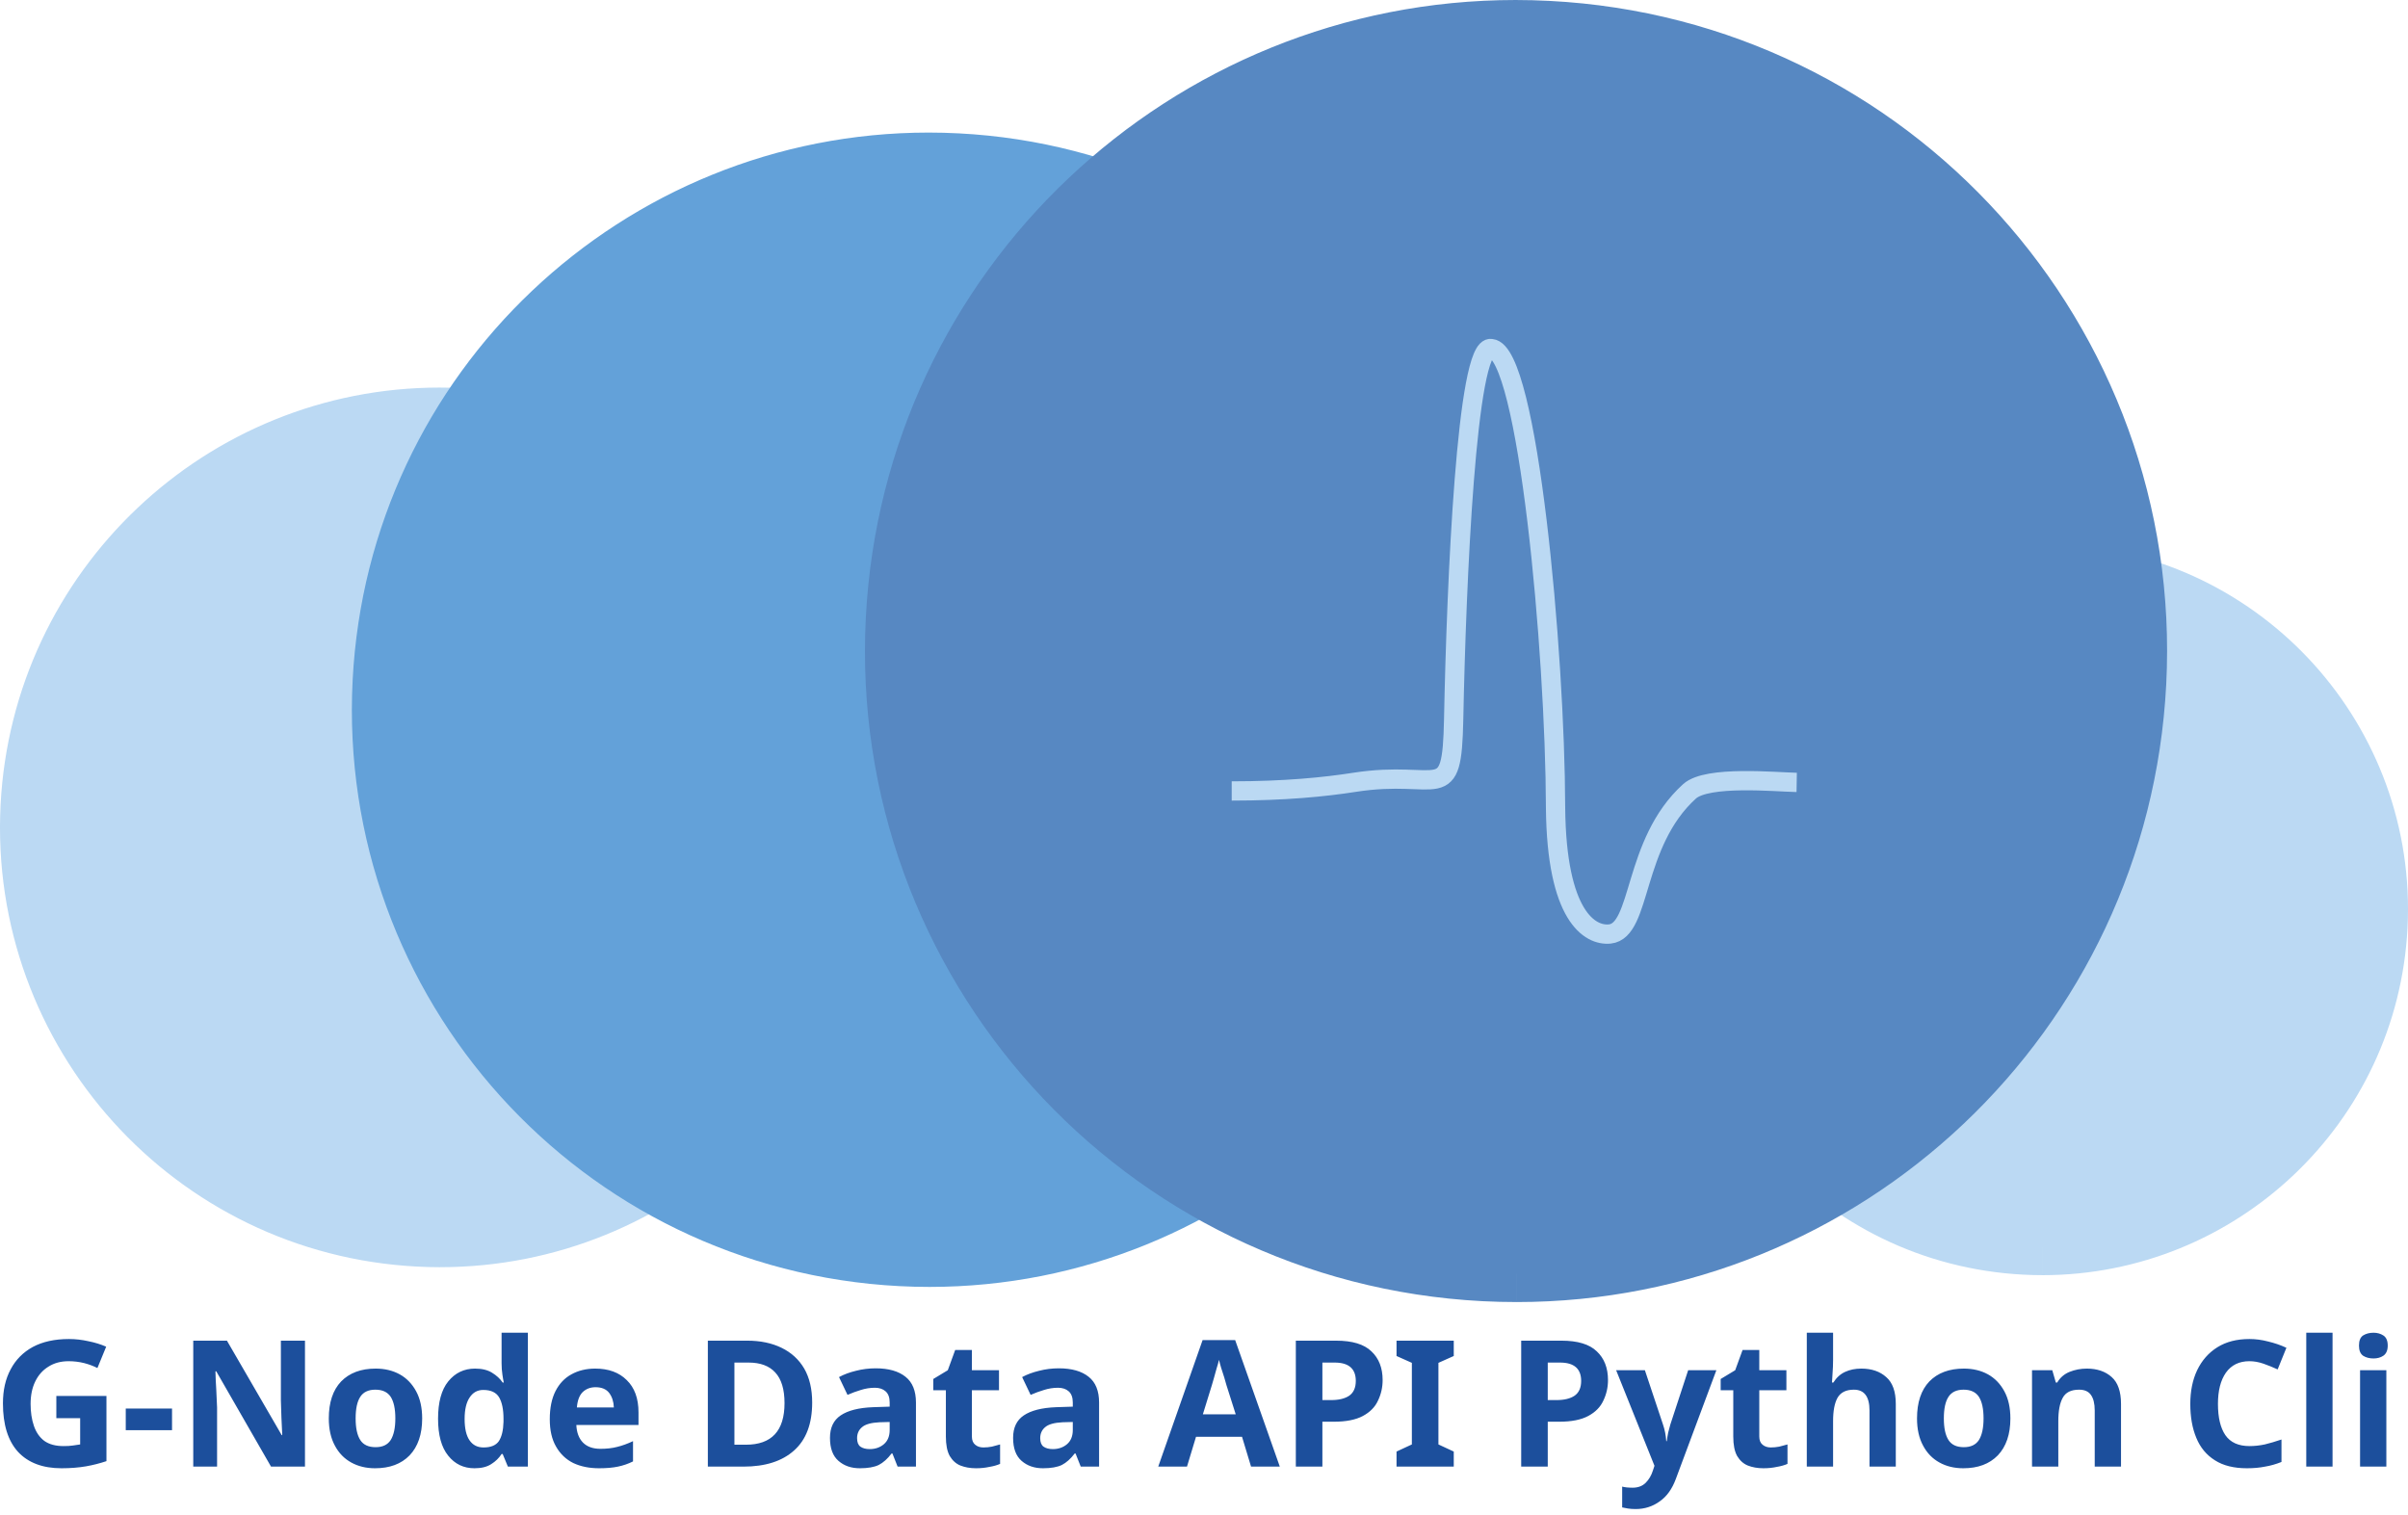
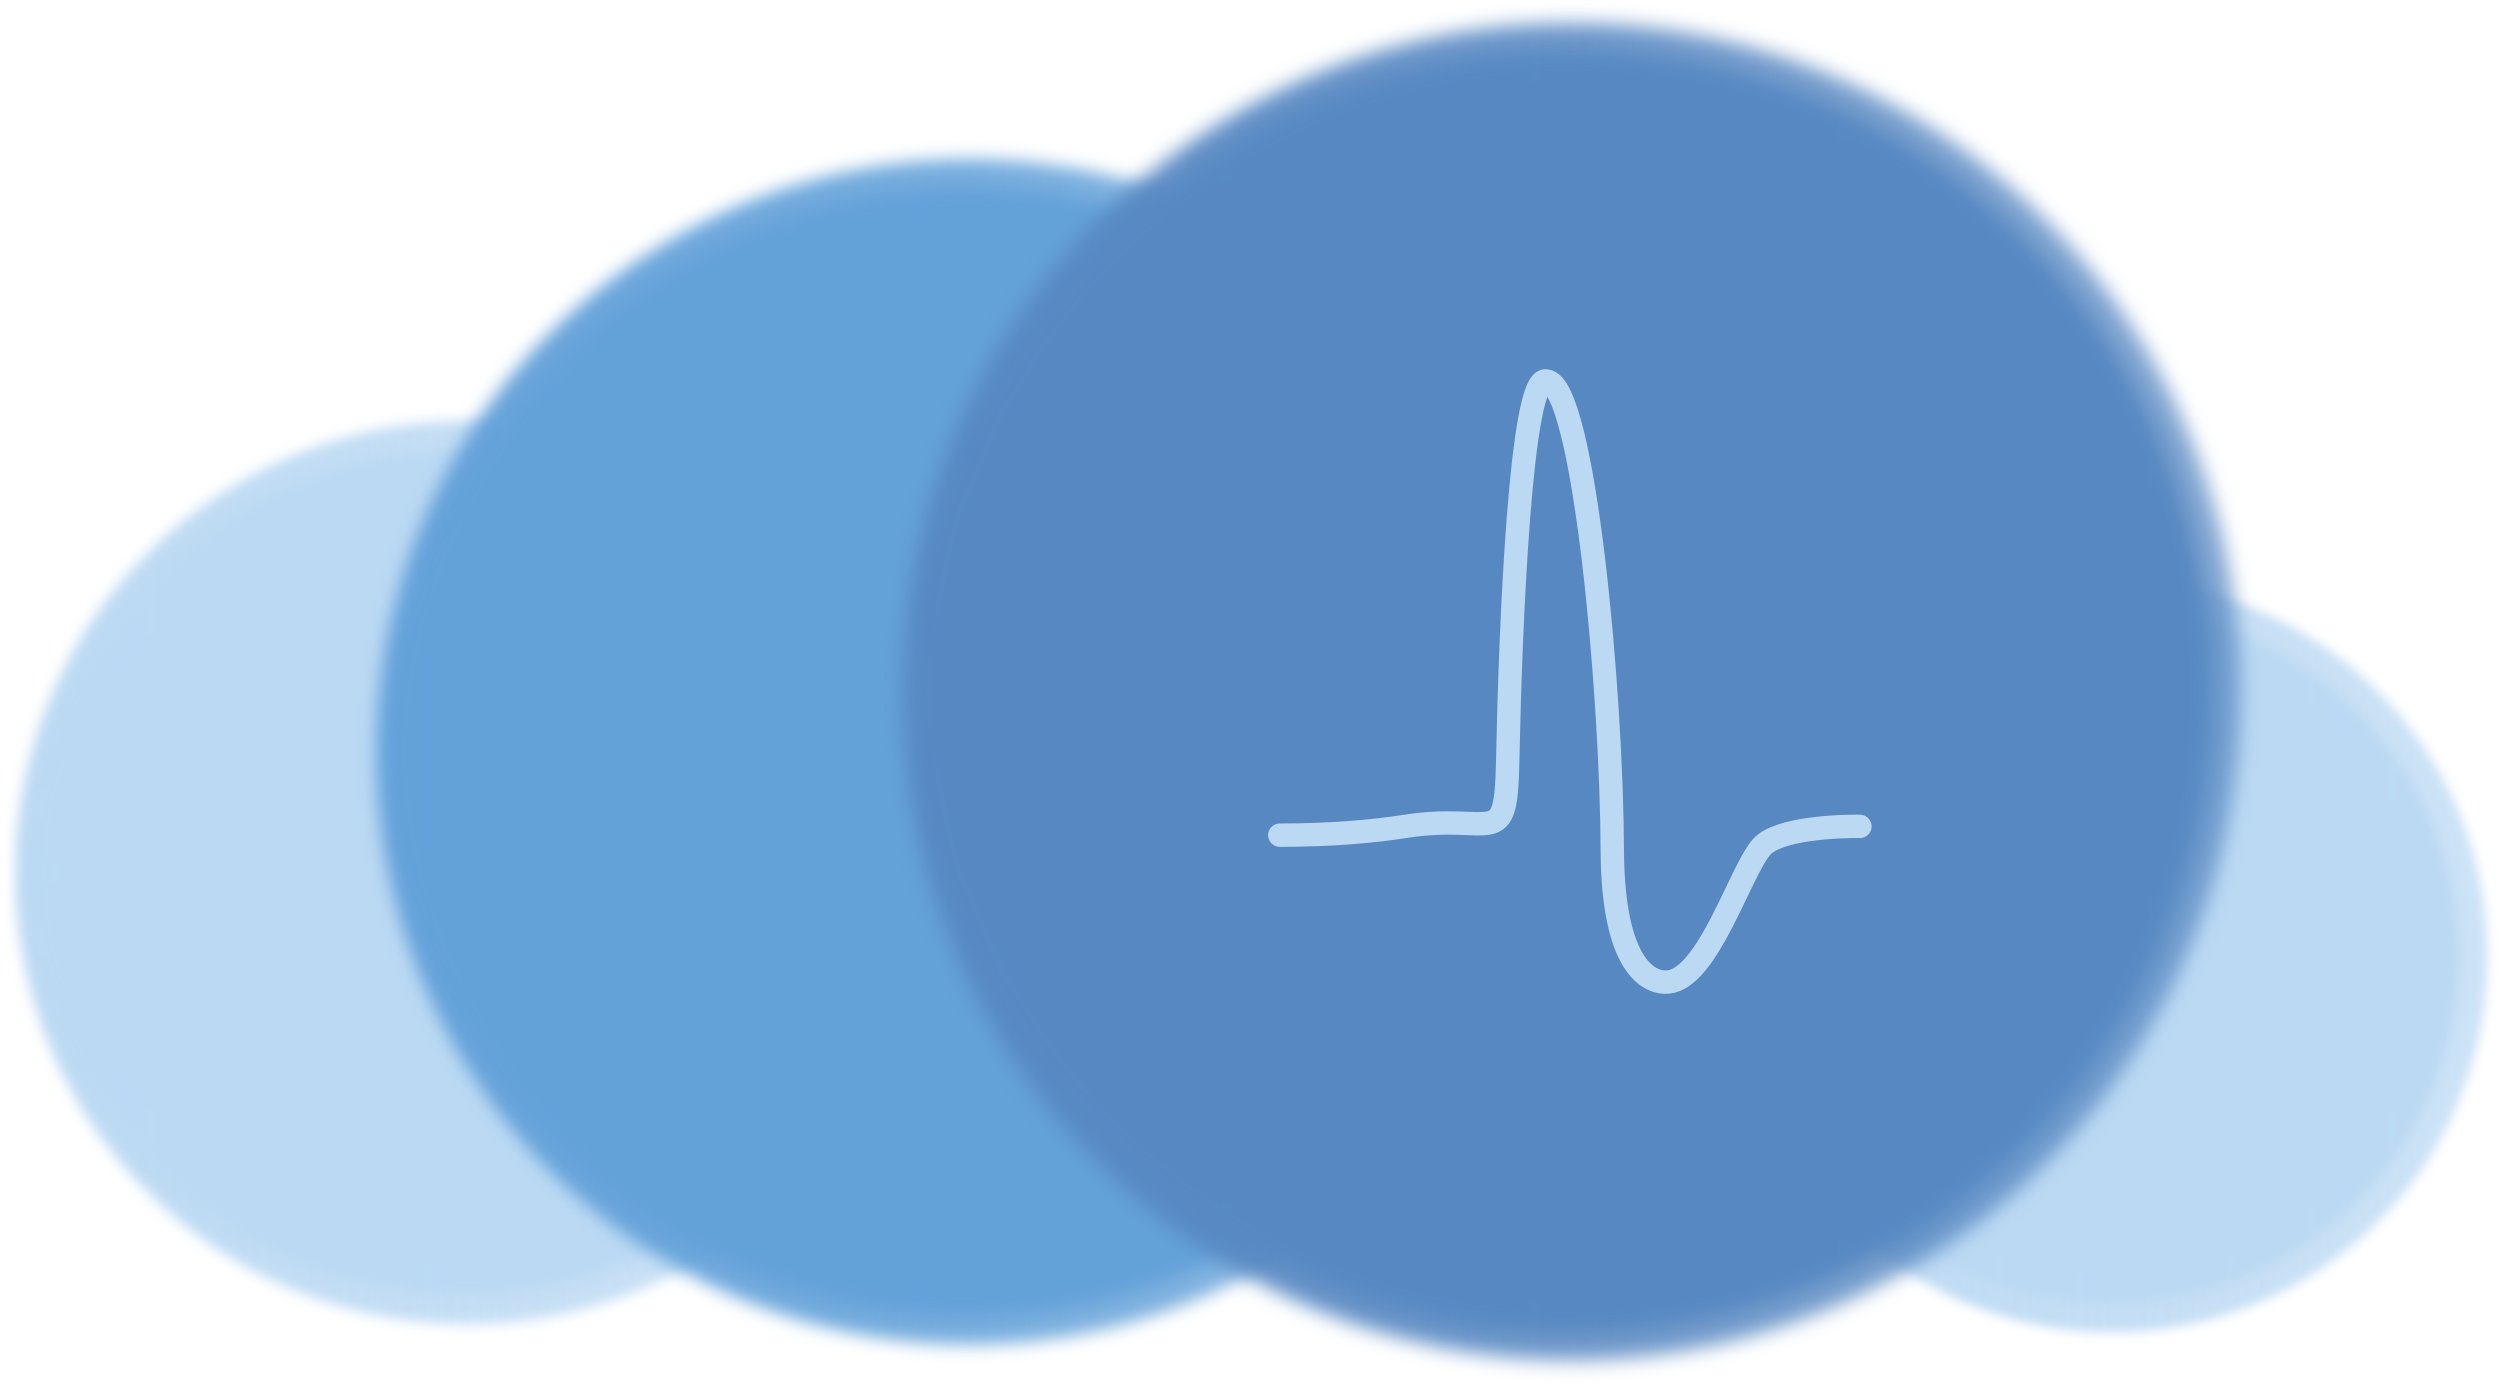
- <svg xmlns="http://www.w3.org/2000/svg" width="137.403" height="86.41" id="svg29696" version="1.1">
-   <defs id="defs29698" />
-   <g id="layer1" transform="translate(21.19141,26.59133)">
-     <path d="m 3.925,44.122 c -0.409,0 -0.818,-0.011 -1.231,-0.033 C -10.265,43.42 -20.228,32.373 -19.56,19.412 -18.912,6.868 -8.535,-2.874 3.885,-2.874 c 0.409,0 0.818,0.01 1.231,0.031 12.957,0.669 22.922,11.716 22.253,24.675 -0.647,12.546 -11.024,22.289 -23.444,22.289" style="fill:#bbd9f3;fill-opacity:1;stroke:#bbd9f3;stroke-width:3.2;stroke-miterlimit:4;stroke-opacity:1;stroke-dasharray:none" id="path34" />
-     <path d="m 31.848,45.247 c -0.544,0 -1.09,-0.014 -1.64,-0.043 C 12.925,44.313 -0.363,29.579 0.529,12.296 1.393,-4.437 15.232,-17.426 31.796,-17.426 c 0.545,0 1.091,0.014 1.641,0.043 17.284,0.891 30.571,15.625 29.68,32.907 C 62.253,32.257 48.412,45.247 31.848,45.247" style="fill:#63a1d9;fill-opacity:1;fill-rule:nonzero;stroke:#63a1d9;stroke-width:3.2;stroke-miterlimit:4;stroke-opacity:1;stroke-dasharray:none" id="path28" />
-     <path d="m 95.348,44.576 c -0.335,0 -0.668,-0.009 -1.006,-0.027 C 83.713,43.998 75.536,34.938 76.086,24.304 76.616,14.012 85.126,6.022 95.312,6.022 c 0.337,0 0.673,0.007 1.015,0.028 10.633,0.545 18.808,9.612 18.259,20.238 -0.532,10.298 -9.047,18.289 -19.237,18.289" style="fill:#bbd9f3;fill-opacity:1;stroke:#bbd9f3;stroke-width:3.2;stroke-miterlimit:4;stroke-opacity:1;stroke-dasharray:none" id="path36" />
-     <path d="m 65.343,46.11 c -0.617,0 -1.238,-0.015 -1.861,-0.047 C 43.875,45.051 28.801,28.336 29.812,8.728 30.792,-10.254 46.492,-24.991 65.286,-24.991 c 0.617,0 1.237,0.016 1.861,0.049 19.608,1.011 34.681,17.728 33.67,37.334 -0.98,18.985 -16.68,33.719 -35.473,33.719" style="fill:#5788c2;fill-opacity:1;fill-rule:nonzero;stroke:#5788c2;stroke-width:3.2;stroke-miterlimit:4;stroke-opacity:1;stroke-dasharray:none" id="path26" />
-     <path style="fill:none;stroke:#bbd9f3;stroke-width:1.1;stroke-linecap:butt;stroke-linejoin:miter;stroke-miterlimit:4;stroke-opacity:1;stroke-dasharray:none" d="m 49.091,18.545 c 3.01,0 5.289,-0.225 7.004,-0.493 4.905,-0.767 5.561,1.463 5.661,-3.599 0.155,-7.827 0.741,-21.462 2.146,-21.153 2.087,0.168 3.647,17.305 3.668,26.195 0.055,6.201 1.959,7.327 3.094,7.212 1.834,-0.186 1.28,-5.181 4.551,-8.14 1.015,-0.918 4.929,-0.531 6.115,-0.51" id="path30243" />
-     <text xml:space="preserve" style="font-size:10.069px;font-style:normal;font-variant:normal;font-weight:bold;font-stretch:normal;text-align:start;line-height:125%;letter-spacing:0px;word-spacing:0px;writing-mode:lr-tb;text-anchor:start;fill:#1c4f9c;fill-opacity:1;stroke:none;font-family:Exo;-inkscape-font-specification:Exo Bold" x="-21.603" y="57.1" id="text30264">
-       <tspan x="-21.603" y="57.1" id="tspan30270">G-Node Data API Python Client</tspan>
-     </text>
+ <svg xmlns="http://www.w3.org/2000/svg" xmlns:xlink="http://www.w3.org/1999/xlink" width="138.943" height="76.861" id="svg29696" version="1.1">
+   <defs id="defs29698">
+     <linearGradient id="linearGradient4181">
+       <stop style="stop-color:#e32872;stop-opacity:1;" offset="0" id="stop4183" />
+       <stop id="stop4189" offset="0.5" style="stop-color:#ed2a78;stop-opacity:1;" />
+       <stop style="stop-color:#e32872;stop-opacity:1;" offset="1" id="stop4185" />
+     </linearGradient>
+     <linearGradient id="linearGradient4163">
+       <stop id="stop4177" offset="0" style="stop-color:#e72875;stop-opacity:1;" />
+       <stop style="stop-color:#ea2976;stop-opacity:1;" offset="1" id="stop4179" />
+     </linearGradient>
+     <linearGradient id="linearGradient4155">
+       <stop style="stop-color:#ee2a78;stop-opacity:1;" offset="0" id="stop4157" />
+       <stop style="stop-color:#db276f;stop-opacity:1;" offset="1" id="stop4159" />
+     </linearGradient>
+     <linearGradient id="linearGradient4147">
+       <stop style="stop-color:#ee2a78;stop-opacity:1;" offset="0" id="stop4149" />
+       <stop style="stop-color:#d9266d;stop-opacity:1;" offset="1" id="stop4151" />
+     </linearGradient>
+     <linearGradient id="linearGradient3914">
+       <stop style="stop-color:#bbd9f3;stop-opacity:1;" offset="0" id="stop3916" />
+       <stop style="stop-color:#bbd9f3;stop-opacity:0.745;" offset="1" id="stop3918" />
+     </linearGradient>
+     <linearGradient id="linearGradient3906">
+       <stop style="stop-color:#5788c2;stop-opacity:1;" offset="0" id="stop3908" />
+       <stop style="stop-color:#5788c2;stop-opacity:0.745;" offset="1" id="stop3910" />
+     </linearGradient>
+     <linearGradient id="linearGradient3898">
+       <stop style="stop-color:#63a1d9;stop-opacity:1;" offset="0" id="stop3900" />
+       <stop style="stop-color:#63a1d9;stop-opacity:0.745;" offset="1" id="stop3902" />
+     </linearGradient>
+     <linearGradient id="linearGradient3890">
+       <stop style="stop-color:#bbd9f3;stop-opacity:1;" offset="0" id="stop3892" />
+       <stop style="stop-color:#bbd9f3;stop-opacity:0.745;" offset="1" id="stop3894" />
+     </linearGradient>
+     <linearGradient xlink:href="#linearGradient3890" id="linearGradient3896" x1="-21.191" y1="20.624" x2="29.001" y2="20.624" gradientUnits="userSpaceOnUse" />
+     <linearGradient xlink:href="#linearGradient3898" id="linearGradient3904" x1="-1.113" y1="13.911" x2="64.759" y2="13.911" gradientUnits="userSpaceOnUse" />
+     <linearGradient xlink:href="#linearGradient3906" id="linearGradient3912" x1="28.164" y1="10.56" x2="102.464" y2="10.56" gradientUnits="userSpaceOnUse" />
+     <linearGradient xlink:href="#linearGradient3914" id="linearGradient3920" x1="74.46" y1="25.299" x2="116.212" y2="25.299" gradientUnits="userSpaceOnUse" />
+     <filter id="filter4006" color-interpolation-filters="sRGB">
+       <feGaussianBlur stdDeviation="0.533" id="feGaussianBlur4008" />
+     </filter>
+     <filter id="filter4010" color-interpolation-filters="sRGB">
+       <feGaussianBlur stdDeviation="0.289" id="feGaussianBlur4012" />
+     </filter>
+     <filter id="filter4018" color-interpolation-filters="sRGB">
+       <feGaussianBlur stdDeviation="0.47" id="feGaussianBlur4020" />
+     </filter>
+     <filter id="filter4026" color-interpolation-filters="sRGB">
+       <feGaussianBlur stdDeviation="0.352" id="feGaussianBlur4028" />
+     </filter>
+     <linearGradient xlink:href="#linearGradient4147" id="linearGradient4153" x1="110.848" y1="9.125" x2="116.428" y2="9.125" gradientUnits="userSpaceOnUse" />
+     <linearGradient xlink:href="#linearGradient4155" id="linearGradient4161" x1="69.32" y1="45.39" x2="80.639" y2="45.39" gradientUnits="userSpaceOnUse" />
+     <linearGradient xlink:href="#linearGradient4181" id="linearGradient4187" x1="75.06" y1="29.03" x2="115.272" y2="29.03" gradientUnits="userSpaceOnUse" />
+   </defs>
+   <g id="layer1" transform="translate(22.03729,27.87115)">
+     <path d="m 3.925,44.122 c -0.409,0 -0.818,-0.011 -1.231,-0.033 C -10.265,43.42 -20.228,32.373 -19.56,19.412 -18.912,6.868 -8.535,-2.874 3.885,-2.874 c 0.409,0 0.818,0.01 1.231,0.031 12.957,0.669 22.922,11.716 22.253,24.675 -0.647,12.546 -11.024,22.289 -23.444,22.289" style="fill:#bbd9f3;fill-opacity:1;stroke:url(#linearGradient3896);stroke-width:3.2;stroke-miterlimit:4;stroke-opacity:1;stroke-dasharray:none;filter:url(#filter4026)" id="path34" />
+     <path d="m 31.848,45.247 c -0.544,0 -1.09,-0.014 -1.64,-0.043 C 12.925,44.313 -0.363,29.579 0.529,12.296 1.393,-4.437 15.232,-17.426 31.796,-17.426 c 0.545,0 1.091,0.014 1.641,0.043 17.284,0.891 30.571,15.625 29.68,32.907 C 62.253,32.257 48.412,45.247 31.848,45.247" style="fill:#63a1d9;fill-opacity:1;fill-rule:nonzero;stroke:url(#linearGradient3904);stroke-width:3.2;stroke-miterlimit:4;stroke-opacity:1;stroke-dasharray:none;filter:url(#filter4018)" id="path28" />
+     <path d="m 95.348,44.576 c -0.335,0 -0.668,-0.009 -1.006,-0.027 C 83.713,43.998 75.536,34.938 76.086,24.304 76.616,14.012 85.126,6.022 95.312,6.022 c 0.337,0 0.673,0.007 1.015,0.028 10.633,0.545 18.808,9.612 18.259,20.238 -0.532,10.298 -9.047,18.289 -19.237,18.289" style="fill:#bbd9f3;fill-opacity:1;stroke:url(#linearGradient3920);stroke-width:3.2;stroke-miterlimit:4;stroke-opacity:1;stroke-dasharray:none;filter:url(#filter4010)" id="path36" />
+     <path d="m 65.343,46.11 c -0.617,0 -1.238,-0.015 -1.861,-0.047 C 43.875,45.051 28.801,28.336 29.812,8.728 30.792,-10.254 46.492,-24.991 65.286,-24.991 c 0.617,0 1.237,0.016 1.861,0.049 19.608,1.011 34.681,17.728 33.67,37.334 -0.98,18.985 -16.68,33.719 -35.473,33.719" style="fill:#5788c2;fill-opacity:1;fill-rule:nonzero;stroke:url(#linearGradient3912);stroke-width:3.2;stroke-miterlimit:4;stroke-opacity:1;stroke-dasharray:none;filter:url(#filter4006)" id="path26" />
+     <path style="fill:none;stroke:#bbd9f3;stroke-width:1.3;stroke-linecap:round;stroke-linejoin:round;stroke-miterlimit:4;stroke-opacity:1;stroke-dasharray:none" d="m 49.091,18.545 c 3.01,0 5.289,-0.225 7.004,-0.493 4.905,-0.767 5.561,1.463 5.661,-3.599 0.155,-7.827 0.741,-21.462 2.146,-21.153 2.087,0.168 3.647,17.305 3.668,26.195 0.055,6.201 1.957,7.307 3.094,7.212 2.22,-0.186 3.98,-6.081 5.194,-7.497 0.891,-1.038 4.286,-1.174 5.472,-1.153" id="path30243" />
  </g>
</svg>
